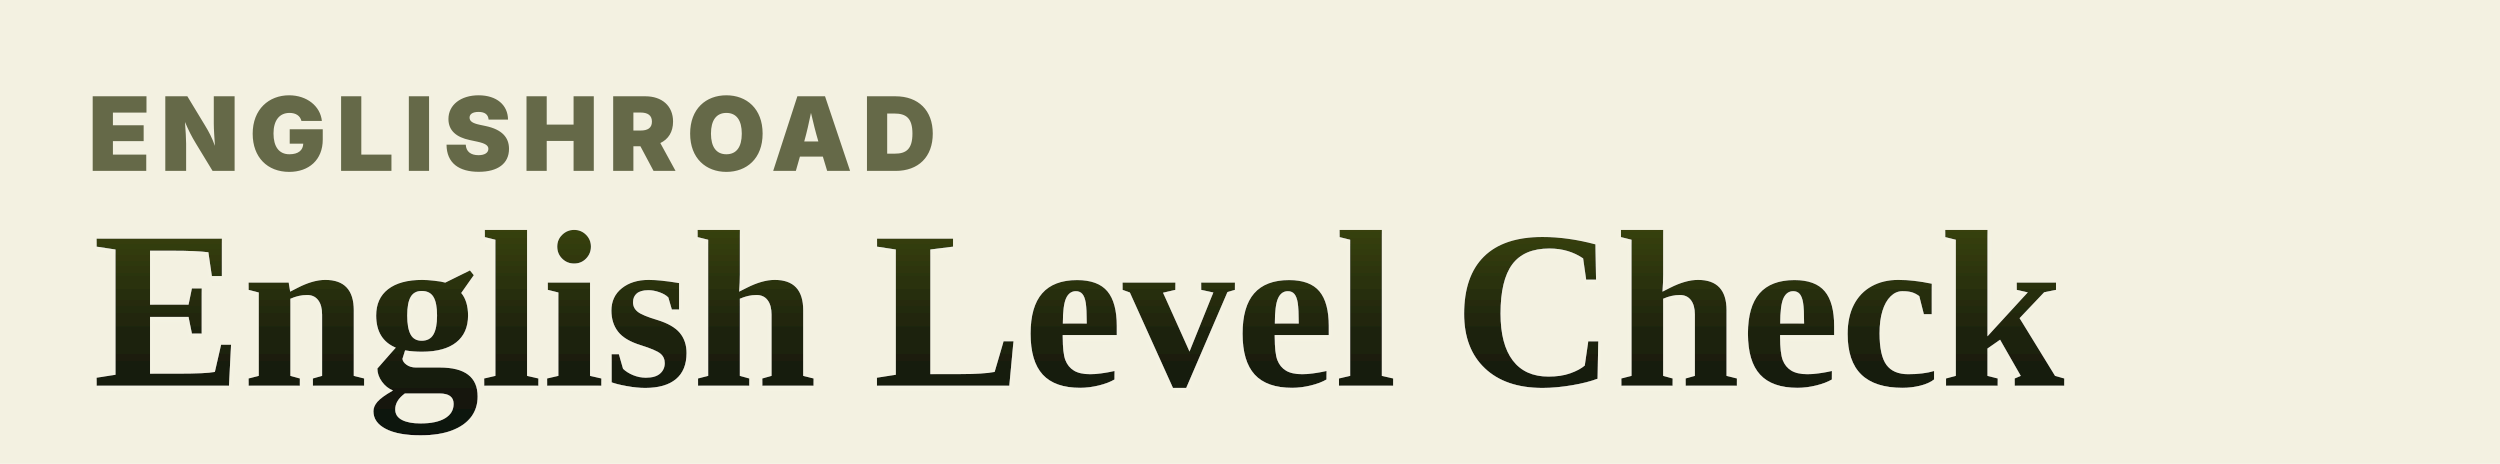
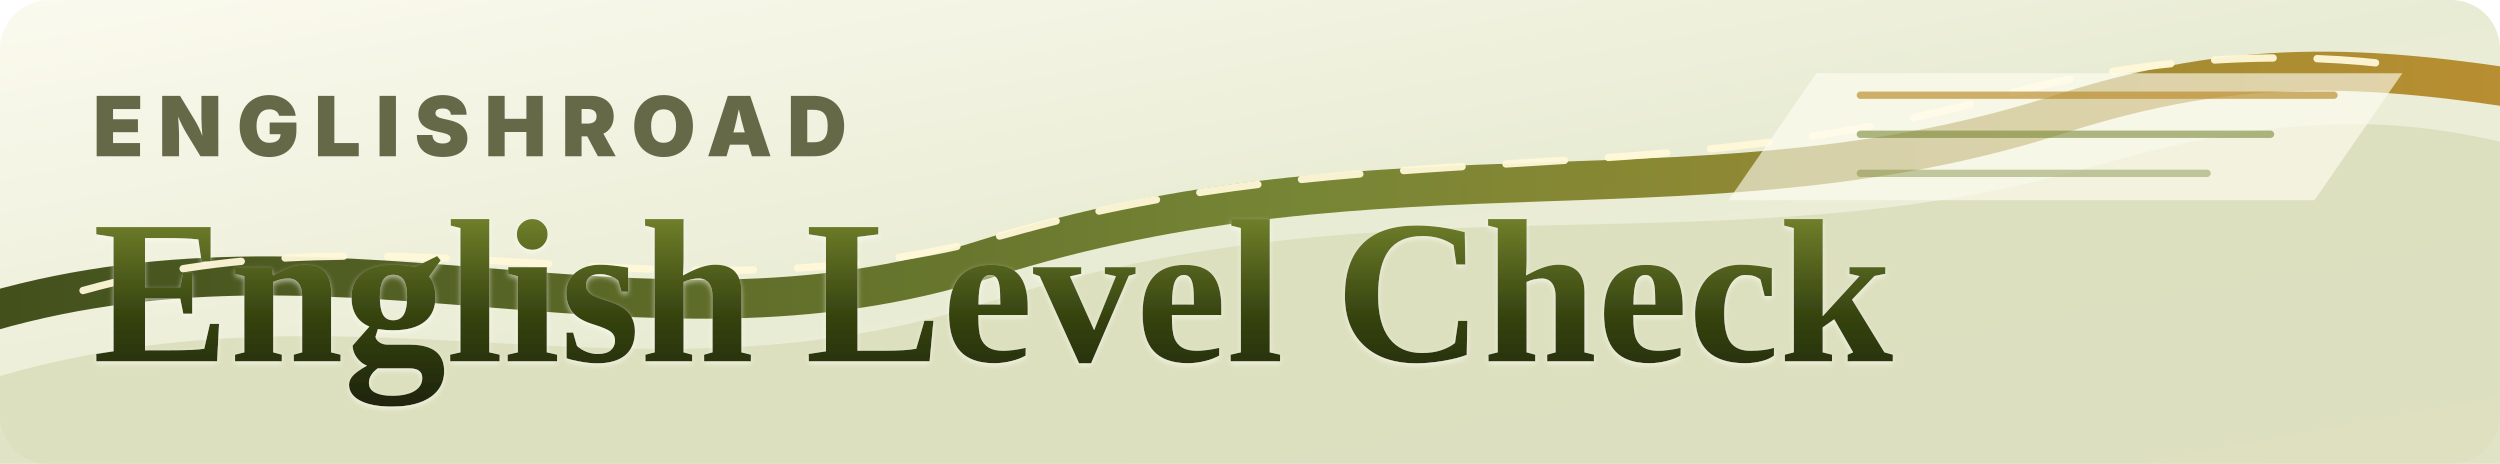
<svg xmlns="http://www.w3.org/2000/svg" viewBox="0 0 1024 190" role="img" aria-labelledby="title desc">
  <defs>
-     <filter id="titleShadow" x="-8%" y="-12%" width="116%" height="132%">
-       <feDropShadow dx="0" dy="5" stdDeviation="3" flood-color="#11160a" flood-opacity="0.5" />
-       <feDropShadow dx="0" dy="1" stdDeviation="1" flood-color="#f8f8ea" flood-opacity="0.35" />
+     <linearGradient id="paper" x1="0" y1="0" x2="1" y2="1">
+       <stop offset="0" stop-color="#fbfaef" />
+       <stop offset="0.5" stop-color="#e9ecd4" />
+       <stop offset="1" stop-color="#f3f1e1" />
+     </linearGradient>
+     <linearGradient id="ink" x1="0" y1="0" x2="0" y2="1">
+       <stop offset="0" stop-color="#6f7f2a" />
+       <stop offset="0.52" stop-color="#35430f" />
+       <stop offset="1" stop-color="#1f2411" />
+     </linearGradient>
+     <linearGradient id="road" x1="0" y1="0" x2="1" y2="0">
+       <stop offset="0" stop-color="#35430f" />
+       <stop offset="0.52" stop-color="#6f7f2a" />
+       <stop offset="1" stop-color="#b88926" />
+     </linearGradient>
+     <filter id="titleShadow" x="-8%" y="-14%" width="116%" height="138%">
+       <feDropShadow dx="0" dy="6" stdDeviation="3" flood-color="#1f2411" flood-opacity="0.34" />
+       <feDropShadow dx="0" dy="1" stdDeviation="1" flood-color="#fffdf2" flood-opacity="0.6" />
    </filter>
-     <linearGradient id="titleInk" x1="0" y1="0" x2="0" y2="1">
-       <stop offset="0" stop-color="#37410f" />
-       <stop offset="0.48" stop-color="#1f2411" />
-       <stop offset="1" stop-color="#0d1107" />
-     </linearGradient>
  </defs>
-   <rect width="1024" height="190" fill="#f3f1e1" />
-   <text x="36" y="70" font-family="Inter, Arial, sans-serif" font-size="42" font-weight="900" letter-spacing="4" fill="#656948">ENGLISHROAD</text>
-   <text x="38" y="158" font-family="Georgia, 'Times New Roman', serif" font-size="92" font-weight="700" letter-spacing="0" fill="url(#titleInk)" filter="url(#titleShadow)">English Level Check</text>
+   <rect width="1024" height="190" rx="20" fill="url(#paper)" />
+   <path d="M0 154 C146 112 260 170 404 124 C570 70 706 112 858 68 C934 46 980 48 1024 58 L1024 190 L0 190 Z" fill="#d9ddba" opacity="0.82" />
+   <path d="M-18 132 C132 82 260 152 404 106 C568 54 700 94 846 46 C916 24 968 26 1042 38" fill="none" stroke="url(#road)" stroke-width="16" stroke-linecap="round" opacity="0.94" />
+   <path d="M34 119 C166 82 274 134 412 96 C560 54 680 80 824 38 C892 20 954 22 990 28" fill="none" stroke="#fff8d8" stroke-width="3" stroke-linecap="round" stroke-dasharray="24 18" opacity="0.95" />
+   <path d="M744 30 L984 30 L948 82 L708 82 Z" fill="#fffdf2" opacity="0.62" />
+   <path d="M762 39 L956 39" stroke="#b88926" stroke-width="3" stroke-linecap="round" opacity="0.65" />
+   <path d="M762 55 L930 55" stroke="#6f7f2a" stroke-width="3" stroke-linecap="round" opacity="0.55" />
+   <path d="M762 71 L904 71" stroke="#6f7f2a" stroke-width="3" stroke-linecap="round" opacity="0.4" />
+   <text x="38" y="64" font-family="Inter, Arial, sans-serif" font-size="34" font-weight="900" letter-spacing="6" fill="#656948">ENGLISHROAD</text>
+   <text x="38" y="148" font-family="Georgia, 'Times New Roman', serif" font-size="84" font-weight="700" fill="url(#ink)" filter="url(#titleShadow)">English Level Check</text>
</svg>
